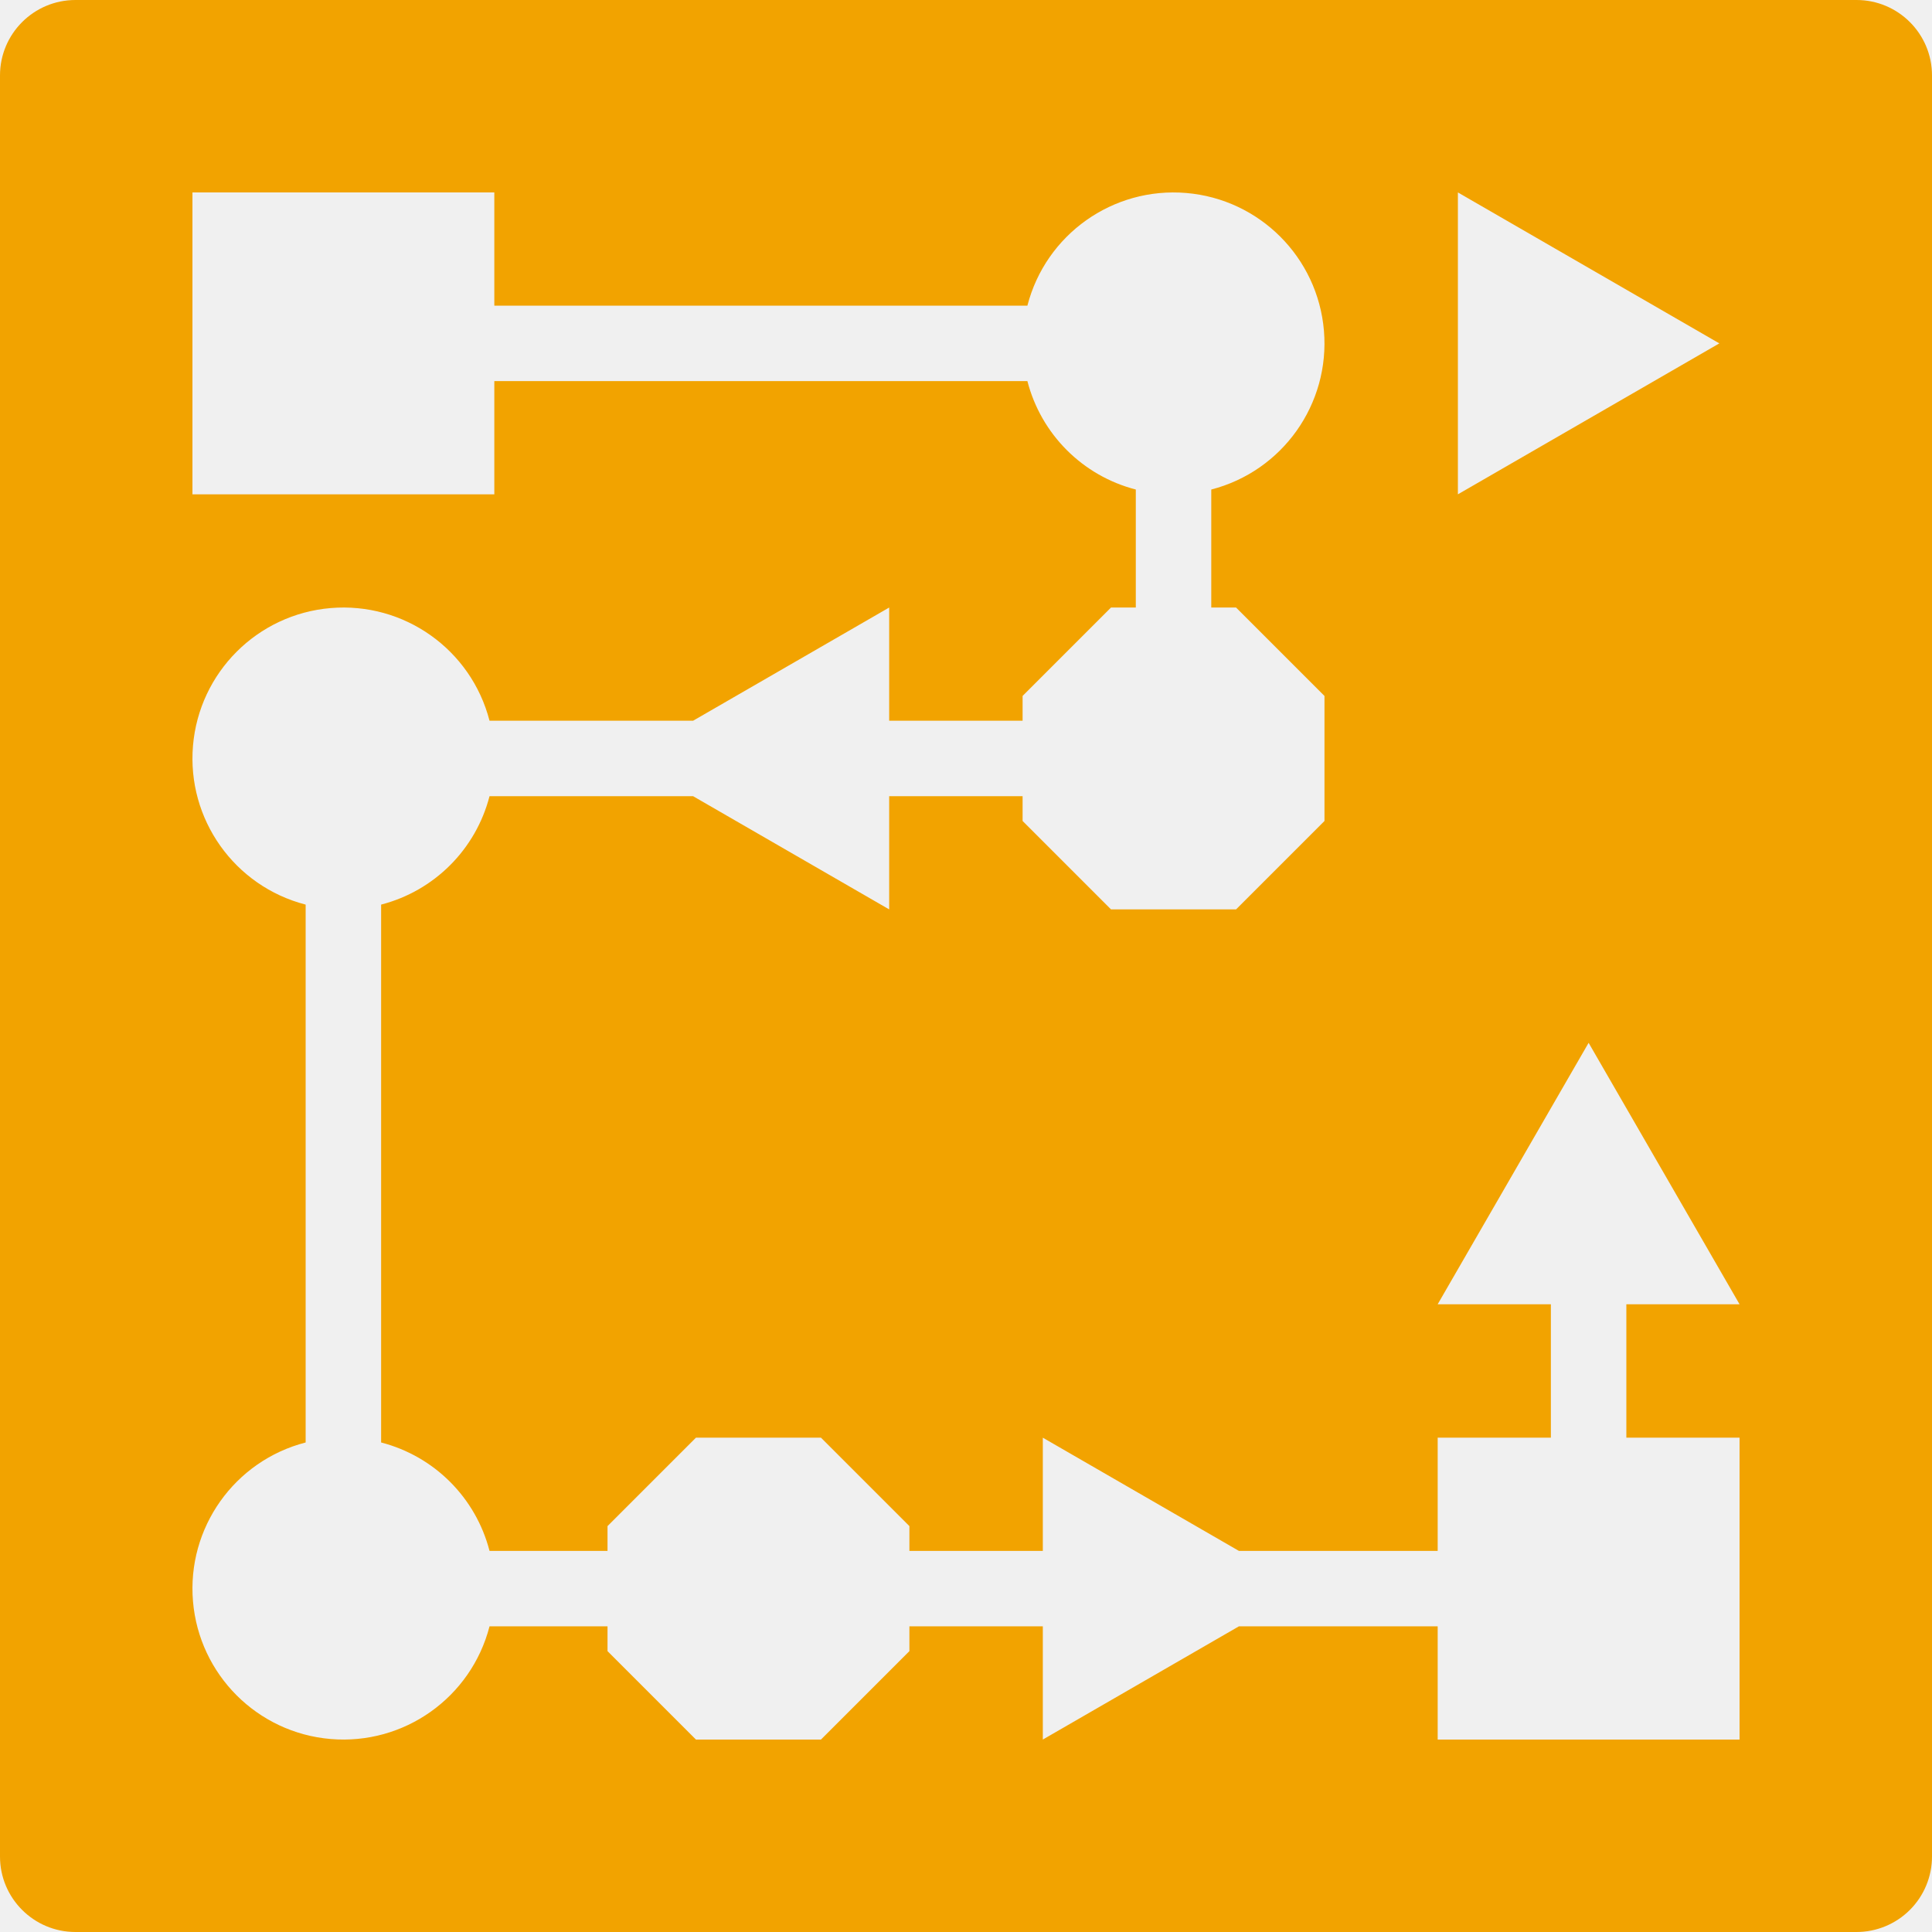
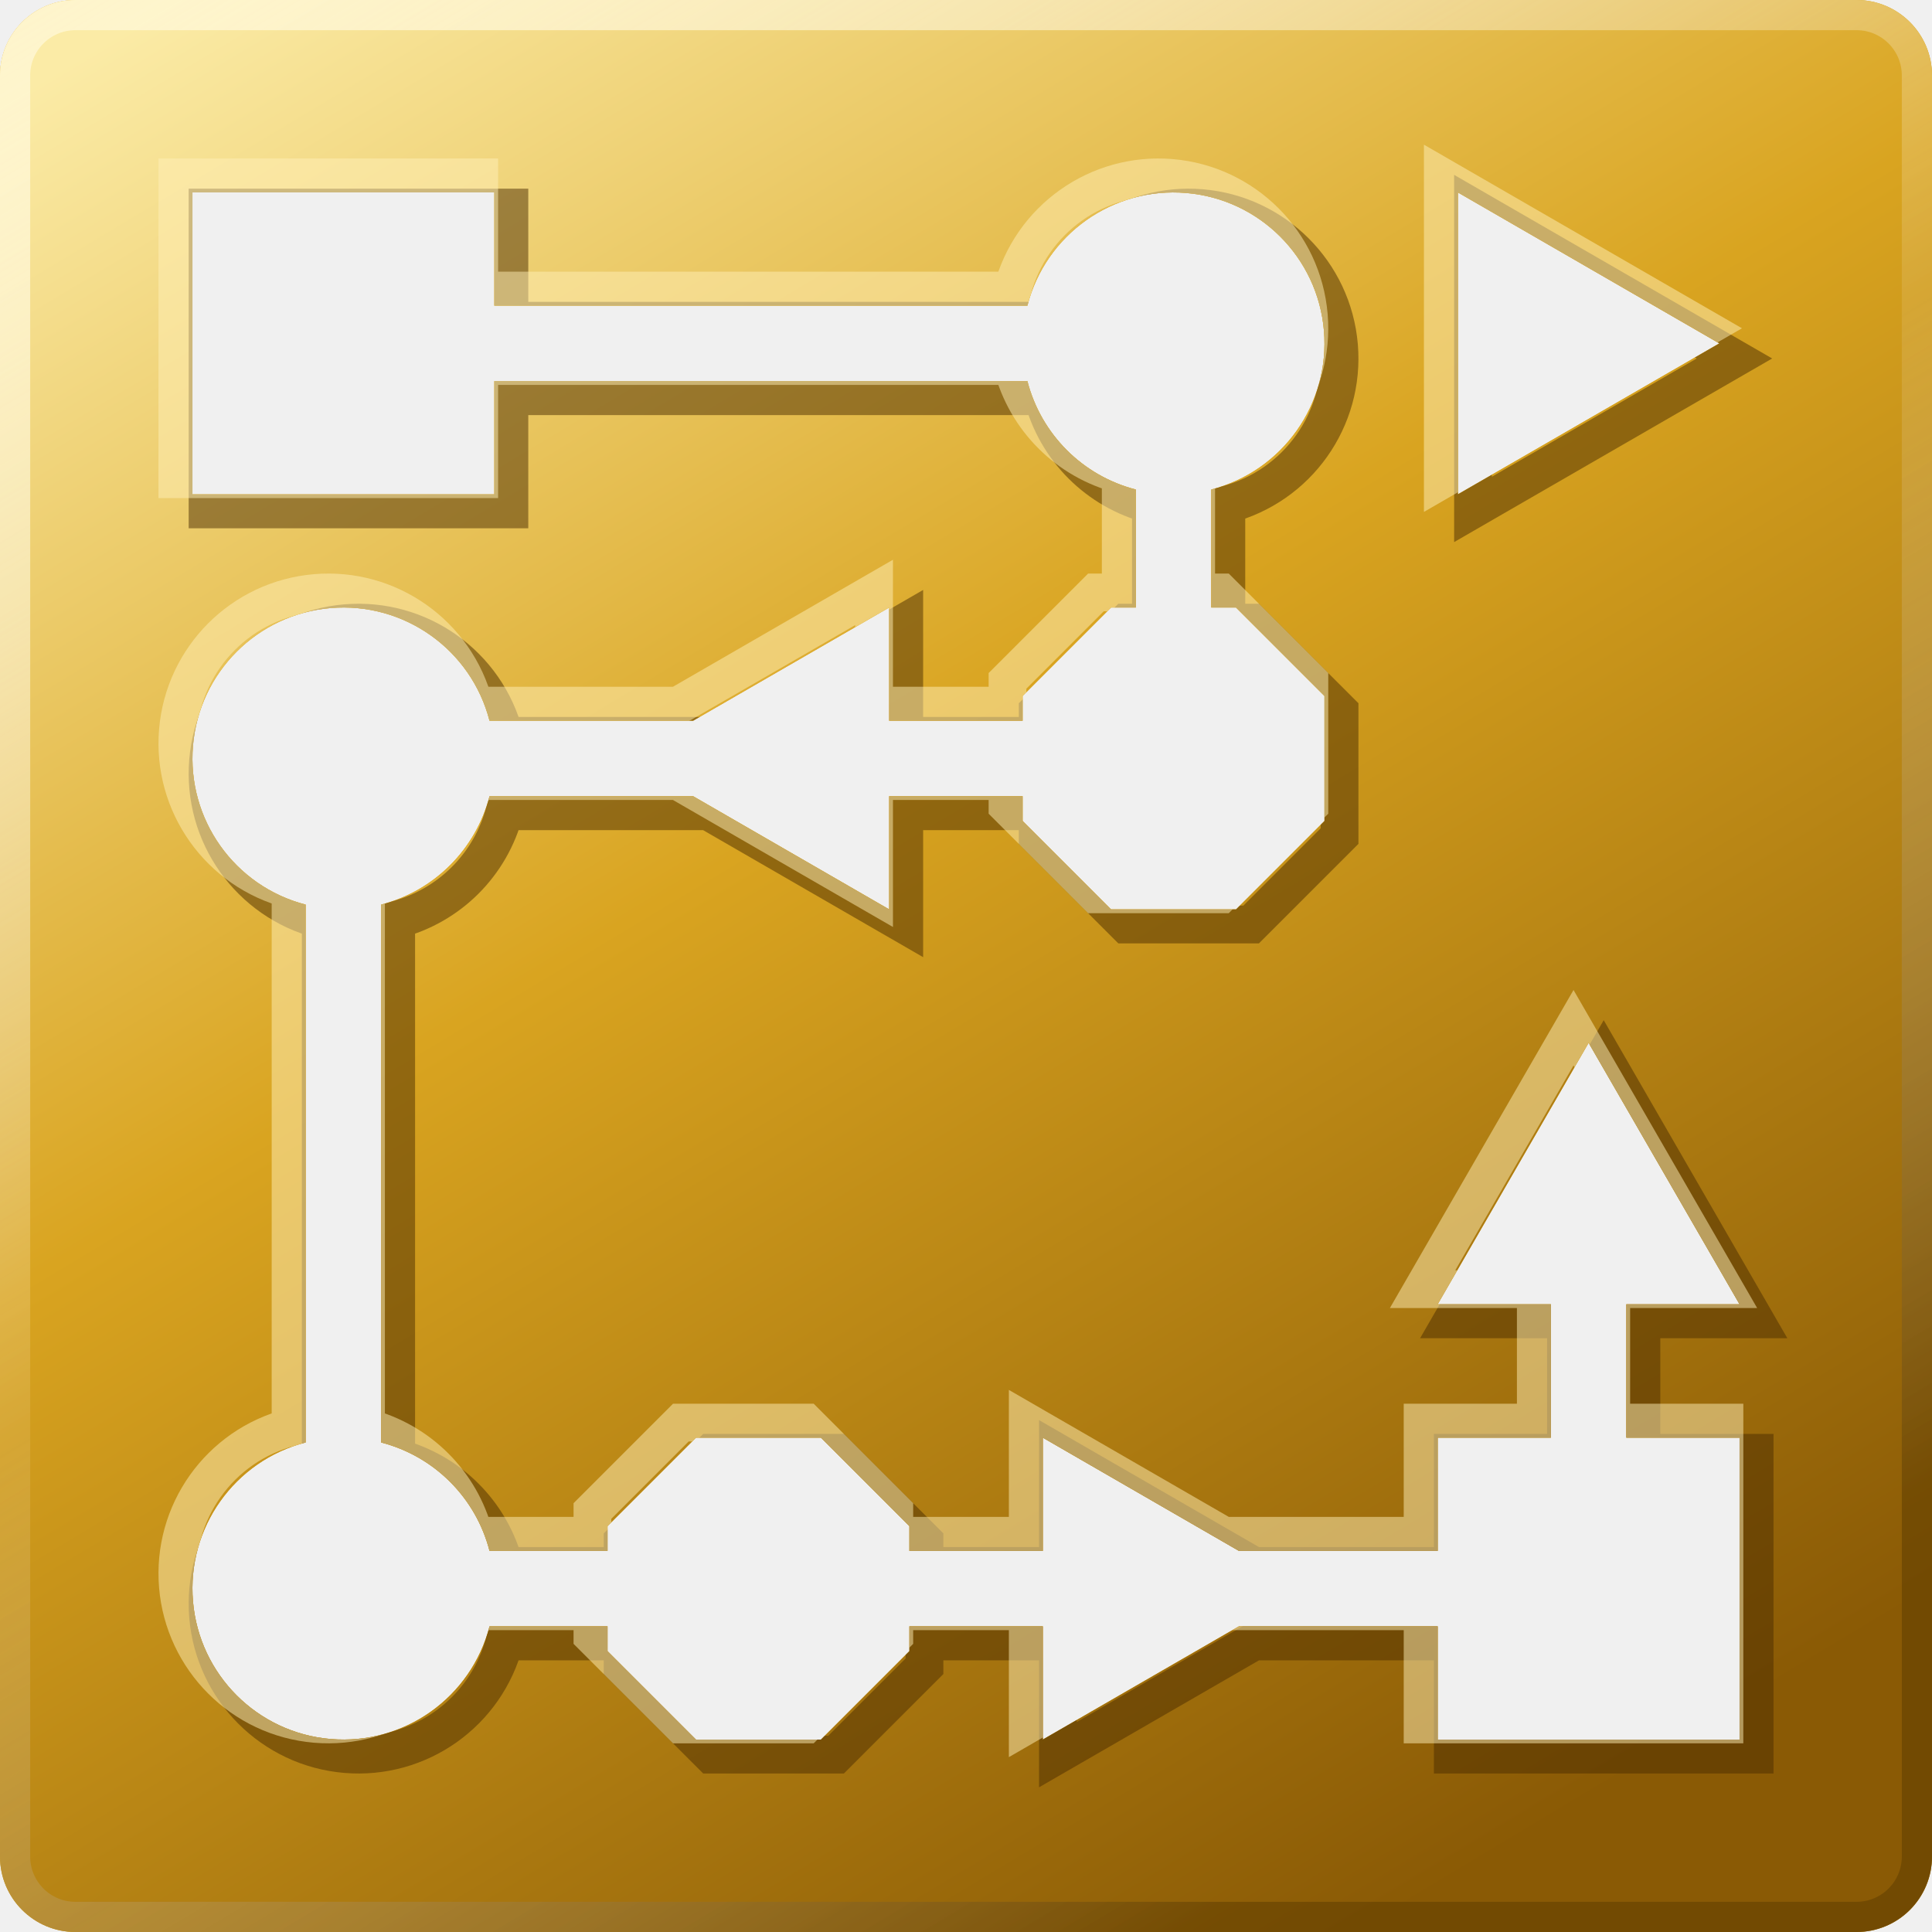
<svg xmlns="http://www.w3.org/2000/svg" width="256" height="256" viewBox="0 0 256 256">
  <defs>
    <mask id="cutout" maskUnits="userSpaceOnUse" x="0" y="0" width="256" height="256">
      <rect x="0" y="0" width="256" height="256" fill="black" />
      <g>
        <path d="M 10.000 0.000 L 246.000 0.000 C 251.523 0.000 256.000 4.477 256.000 10.000 L 256.000 246.000 C 256.000 248.652 254.946 251.196 253.071 253.071 C 251.196 254.946 248.652 256.000 246.000 256.000 L 10.000 256.000 C 4.477 256.000 0.000 251.523 0.000 246.000 L 0.000 10.000 C 0.000 4.477 4.477 0.000 10.000 0.000 Z" fill="white" />
        <path d="M 25.500 25.500 L 65.500 25.500 L 65.500 40.500 L 136.135 40.500 C 138.573 31.058 147.465 24.751 157.183 25.571 C 166.900 26.391 174.609 34.100 175.429 43.817 C 176.249 53.535 169.942 62.427 160.500 64.865 L 160.500 80.500 L 163.784 80.500 L 175.500 92.216 L 175.500 108.784 L 163.784 120.500 L 147.216 120.500 L 135.500 108.784 L 135.500 105.500 L 117.821 105.500 L 117.821 120.500 L 91.840 105.500 L 64.865 105.500 C 63.046 112.545 57.545 118.046 50.500 119.865 L 50.500 191.135 C 57.545 192.954 63.046 198.455 64.865 205.500 L 80.500 205.500 L 80.500 202.216 L 92.216 190.500 L 108.784 190.500 L 120.500 202.216 L 120.500 205.500 L 138.179 205.500 L 138.179 190.500 L 164.160 205.500 L 190.500 205.500 L 190.500 190.500 L 205.500 190.500 L 205.500 172.821 L 190.500 172.821 L 210.500 138.179 L 230.500 172.821 L 215.500 172.821 L 215.500 190.500 L 230.500 190.500 L 230.500 230.500 L 190.500 230.500 L 190.500 215.500 L 164.160 215.500 L 138.179 230.500 L 138.179 215.500 L 120.500 215.500 L 120.500 218.784 L 108.784 230.500 L 92.216 230.500 L 80.500 218.784 L 80.500 215.500 L 64.865 215.500 C 62.427 224.942 53.535 231.249 43.817 230.429 C 34.100 229.609 26.391 221.900 25.571 212.183 C 24.751 202.465 31.058 193.573 40.500 191.135 L 40.500 119.865 C 31.058 117.427 24.751 108.535 25.571 98.817 C 26.391 89.100 34.100 81.391 43.817 80.571 C 53.535 79.751 62.427 86.058 64.865 95.500 L 91.840 95.500 L 117.821 80.500 L 117.821 95.500 L 135.500 95.500 L 135.500 92.216 L 147.216 80.500 L 150.500 80.500 L 150.500 64.865 C 143.455 63.046 137.954 57.545 136.135 50.500 L 65.500 50.500 L 65.500 65.500 L 25.500 65.500 L 25.500 25.500 Z" fill="black" />
        <path d="M 193.179 25.500 L 193.179 65.500 L 227.821 45.500 L 193.179 25.500 Z" fill="black" />
      </g>
    </mask>
+     <linearGradient id="gold" x1="0.1" y1="0" x2="0.7" y2="1">
+       <stop offset="0" stop-color="#FBEBA6" />
+       <stop offset="0.45" stop-color="#D9A420" />
+       <stop offset="1" stop-color="#8A5A05" />
+     </linearGradient>
+     <linearGradient id="rand" x1="0" y1="0" x2="0.6" y2="1">
+       <stop offset="0" stop-color="#FFF6D0" stop-opacity="0.9" />
+       <stop offset="0.55" stop-color="#FFFFFF" stop-opacity="0.1" />
+       <stop offset="1" stop-color="#5A3A00" stop-opacity="0.5" />
+     </linearGradient>
+     <clipPath id="innen">
+       <path d="M 10.000 0.000 L 246.000 0.000 C 251.523 0.000 256.000 4.477 256.000 10.000 L 256.000 246.000 C 256.000 248.652 254.946 251.196 253.071 253.071 C 251.196 254.946 248.652 256.000 246.000 256.000 L 10.000 256.000 C 4.477 256.000 0.000 251.523 0.000 246.000 L 0.000 10.000 C 0.000 4.477 4.477 0.000 10.000 0.000 Z" />
+     </clipPath>
  </defs>
-   <rect x="0" y="0" width="256" height="256" fill="#F2A300" mask="url(#cutout)" />
+   <rect x="0" y="0" width="256" height="256" fill="#D9A420" mask="url(#cutout)" />
+   <rect x="0" y="0" width="256" height="256" fill="url(#gold)" mask="url(#cutout)" />
+   <g mask="url(#cutout)" fill="none" stroke-width="5">
+     <g stroke="#4A2D00" stroke-opacity="0.5" transform="translate(2,2)">
+       <path d="M 25.500 25.500 L 65.500 25.500 L 65.500 40.500 L 136.135 40.500 C 138.573 31.058 147.465 24.751 157.183 25.571 C 166.900 26.391 174.609 34.100 175.429 43.817 C 176.249 53.535 169.942 62.427 160.500 64.865 L 160.500 80.500 L 163.784 80.500 L 175.500 92.216 L 175.500 108.784 L 163.784 120.500 L 147.216 120.500 L 135.500 108.784 L 135.500 105.500 L 117.821 105.500 L 117.821 120.500 L 91.840 105.500 L 64.865 105.500 C 63.046 112.545 57.545 118.046 50.500 119.865 L 50.500 191.135 C 57.545 192.954 63.046 198.455 64.865 205.500 L 80.500 205.500 L 80.500 202.216 L 92.216 190.500 L 108.784 190.500 L 120.500 202.216 L 120.500 205.500 L 138.179 205.500 L 138.179 190.500 L 164.160 205.500 L 190.500 205.500 L 190.500 190.500 L 205.500 190.500 L 205.500 172.821 L 190.500 172.821 L 210.500 138.179 L 230.500 172.821 L 215.500 172.821 L 215.500 190.500 L 230.500 190.500 L 230.500 230.500 L 190.500 230.500 L 190.500 215.500 L 164.160 215.500 L 138.179 230.500 L 138.179 215.500 L 120.500 215.500 L 120.500 218.784 L 108.784 230.500 L 92.216 230.500 L 80.500 218.784 L 80.500 215.500 L 64.865 215.500 C 62.427 224.942 53.535 231.249 43.817 230.429 C 34.100 229.609 26.391 221.900 25.571 212.183 C 24.751 202.465 31.058 193.573 40.500 191.135 L 40.500 119.865 C 31.058 117.427 24.751 108.535 25.571 98.817 C 26.391 89.100 34.100 81.391 43.817 80.571 C 53.535 79.751 62.427 86.058 64.865 95.500 L 91.840 95.500 L 117.821 80.500 L 117.821 95.500 L 135.500 95.500 L 135.500 92.216 L 147.216 80.500 L 150.500 80.500 L 150.500 64.865 C 143.455 63.046 137.954 57.545 136.135 50.500 L 65.500 50.500 L 65.500 65.500 L 25.500 65.500 L 25.500 25.500 Z" />
+       <path d="M 193.179 25.500 L 193.179 65.500 L 227.821 45.500 L 193.179 25.500 Z" />
+     </g>
+     <g stroke="#FFF0B8" stroke-opacity="0.5" transform="translate(-2,-2)">
+       <path d="M 25.500 25.500 L 65.500 25.500 L 65.500 40.500 L 136.135 40.500 C 138.573 31.058 147.465 24.751 157.183 25.571 C 166.900 26.391 174.609 34.100 175.429 43.817 C 176.249 53.535 169.942 62.427 160.500 64.865 L 160.500 80.500 L 163.784 80.500 L 175.500 92.216 L 175.500 108.784 L 163.784 120.500 L 147.216 120.500 L 135.500 108.784 L 135.500 105.500 L 117.821 105.500 L 117.821 120.500 L 91.840 105.500 L 64.865 105.500 C 63.046 112.545 57.545 118.046 50.500 119.865 L 50.500 191.135 C 57.545 192.954 63.046 198.455 64.865 205.500 L 80.500 205.500 L 80.500 202.216 L 92.216 190.500 L 108.784 190.500 L 120.500 202.216 L 120.500 205.500 L 138.179 205.500 L 138.179 190.500 L 164.160 205.500 L 190.500 205.500 L 190.500 190.500 L 205.500 190.500 L 205.500 172.821 L 190.500 172.821 L 210.500 138.179 L 230.500 172.821 L 215.500 172.821 L 215.500 190.500 L 230.500 190.500 L 230.500 230.500 L 190.500 230.500 L 190.500 215.500 L 164.160 215.500 L 138.179 230.500 L 138.179 215.500 L 120.500 215.500 L 120.500 218.784 L 108.784 230.500 L 92.216 230.500 L 80.500 218.784 L 80.500 215.500 L 64.865 215.500 C 62.427 224.942 53.535 231.249 43.817 230.429 C 34.100 229.609 26.391 221.900 25.571 212.183 C 24.751 202.465 31.058 193.573 40.500 191.135 L 40.500 119.865 C 31.058 117.427 24.751 108.535 25.571 98.817 C 26.391 89.100 34.100 81.391 43.817 80.571 C 53.535 79.751 62.427 86.058 64.865 95.500 L 91.840 95.500 L 117.821 80.500 L 117.821 95.500 L 135.500 95.500 L 135.500 92.216 L 147.216 80.500 L 150.500 80.500 L 150.500 64.865 C 143.455 63.046 137.954 57.545 136.135 50.500 L 65.500 50.500 L 65.500 65.500 L 25.500 65.500 L 25.500 25.500 Z" />
+       <path d="M 193.179 25.500 L 193.179 65.500 L 227.821 45.500 L 193.179 25.500 Z" />
+     </g>
+   </g>
+   <g clip-path="url(#innen)">
+     <path d="M 10.000 0.000 L 246.000 0.000 C 251.523 0.000 256.000 4.477 256.000 10.000 L 256.000 246.000 C 256.000 248.652 254.946 251.196 253.071 253.071 C 251.196 254.946 248.652 256.000 246.000 256.000 L 10.000 256.000 C 4.477 256.000 0.000 251.523 0.000 246.000 L 0.000 10.000 C 0.000 4.477 4.477 0.000 10.000 0.000 Z" fill="none" stroke="url(#rand)" stroke-width="8" />
+   </g>
</svg>
